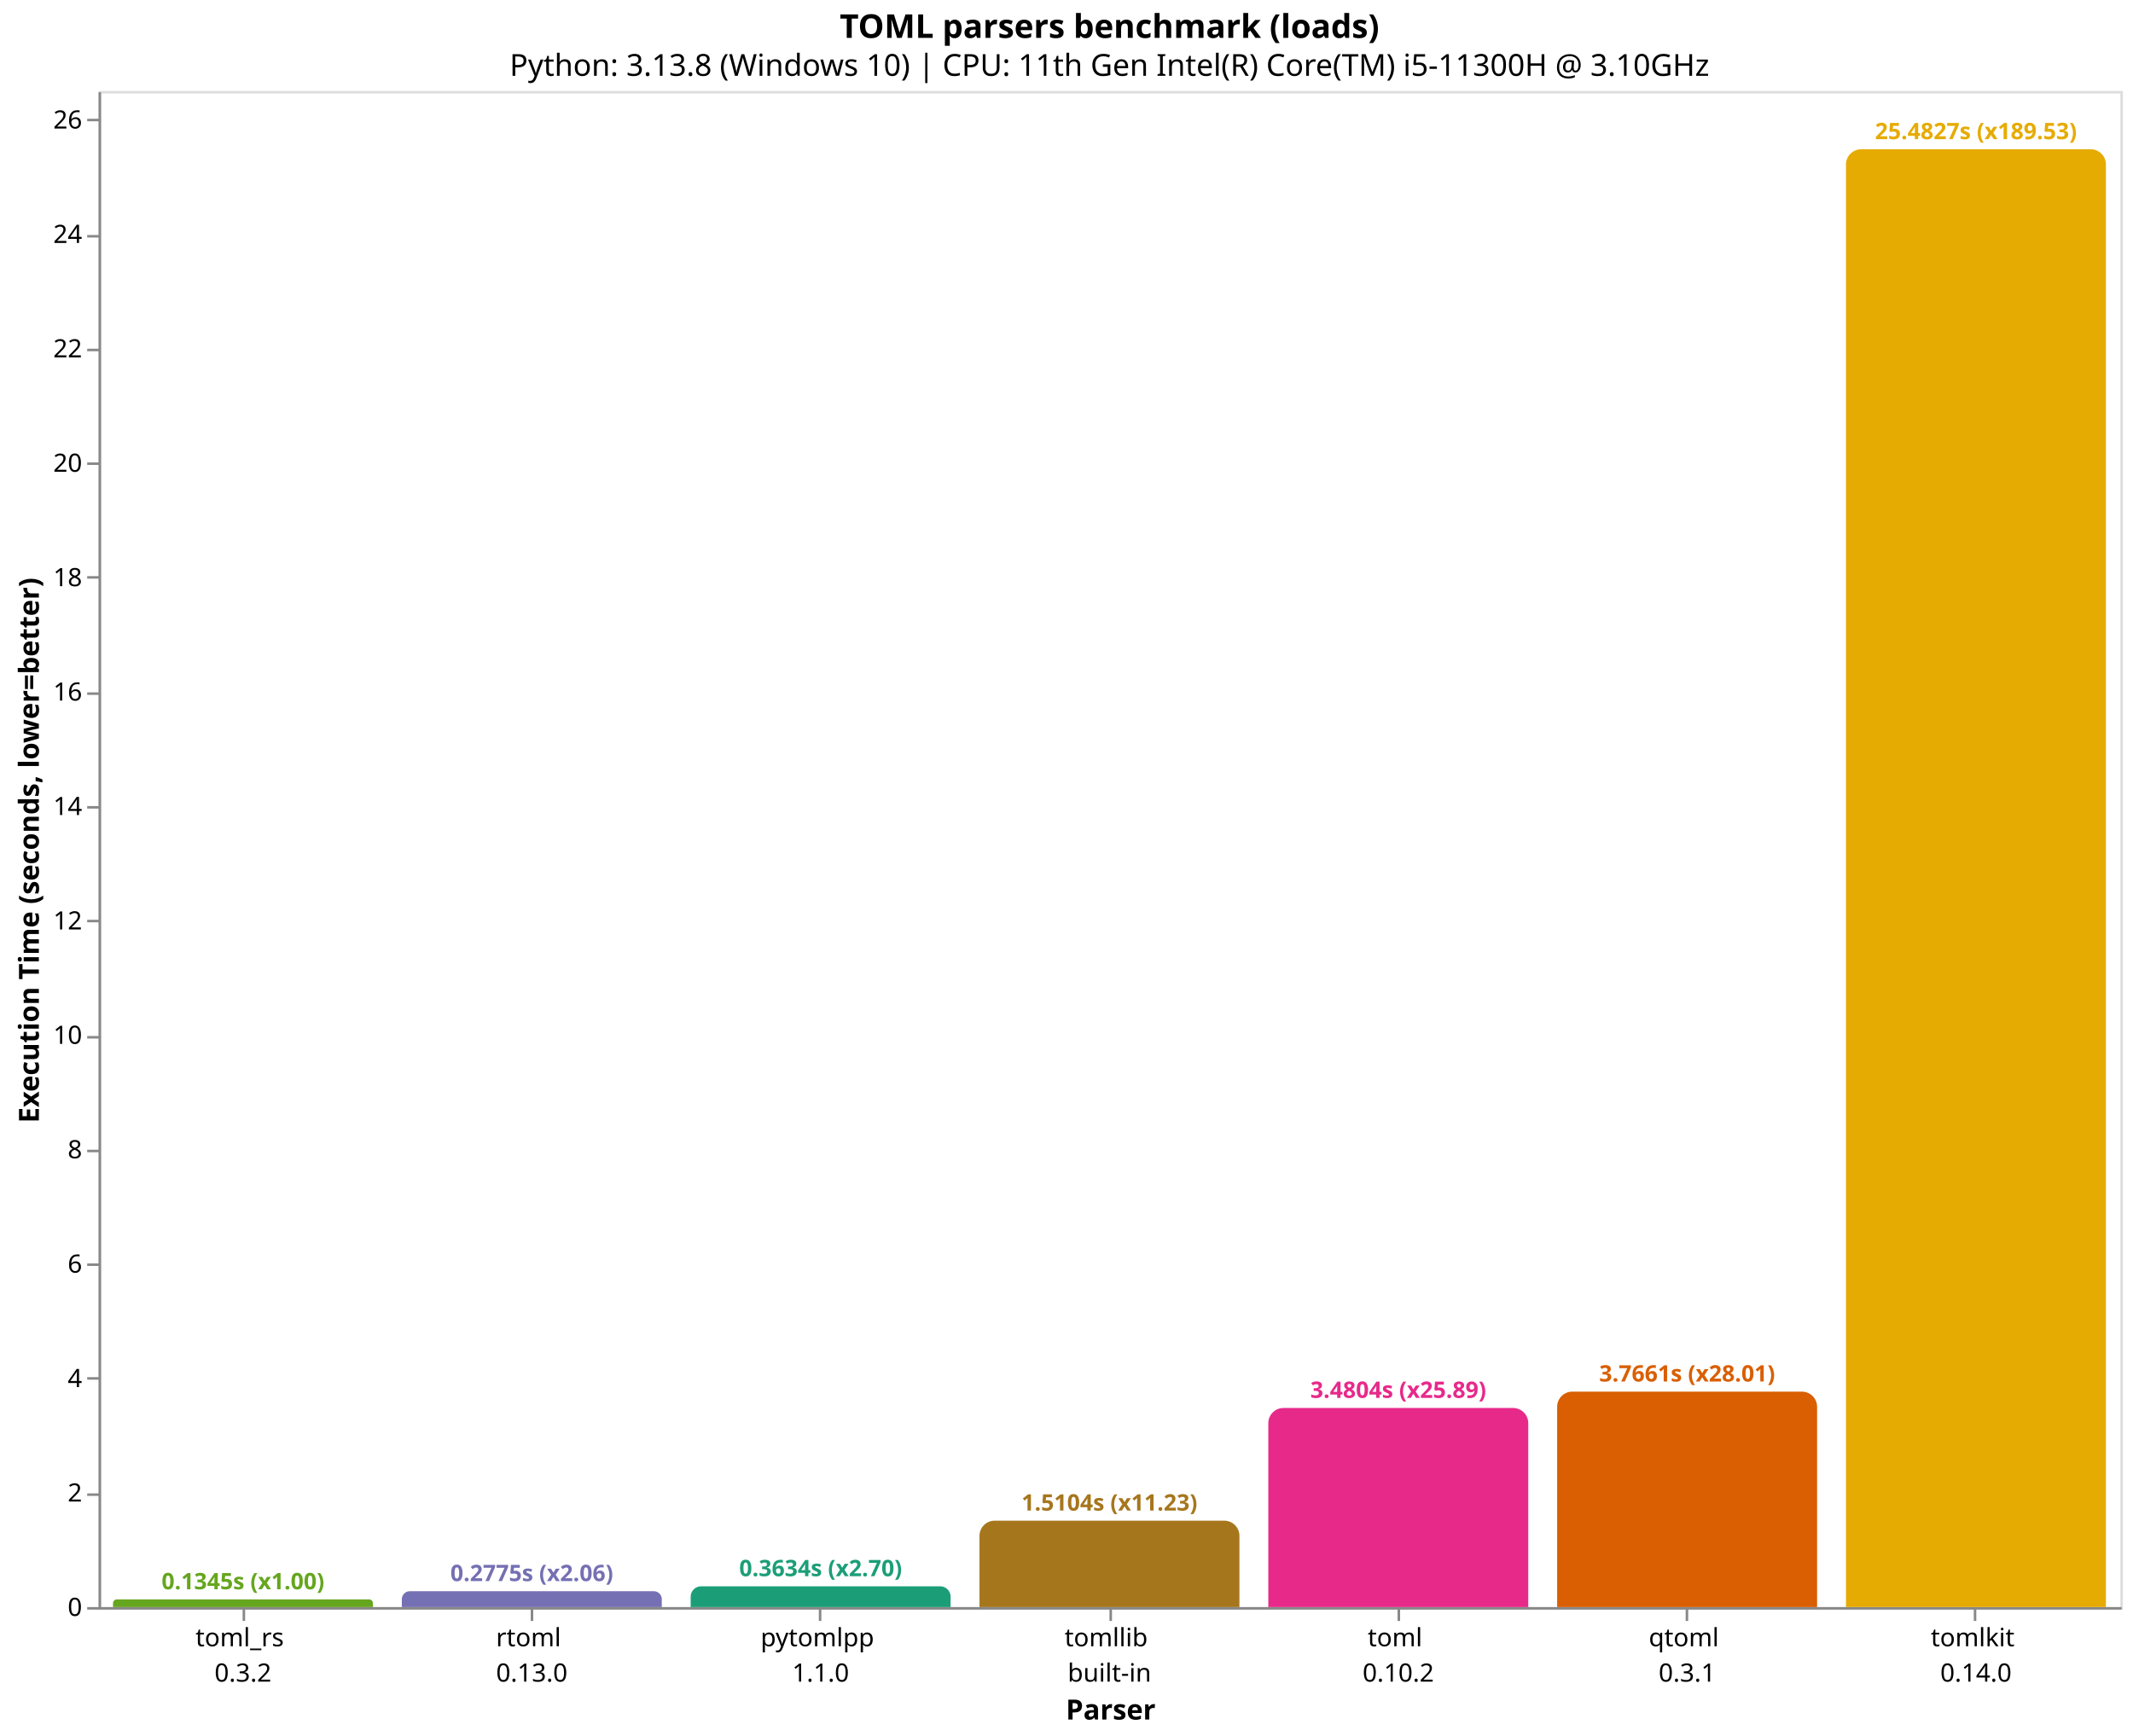
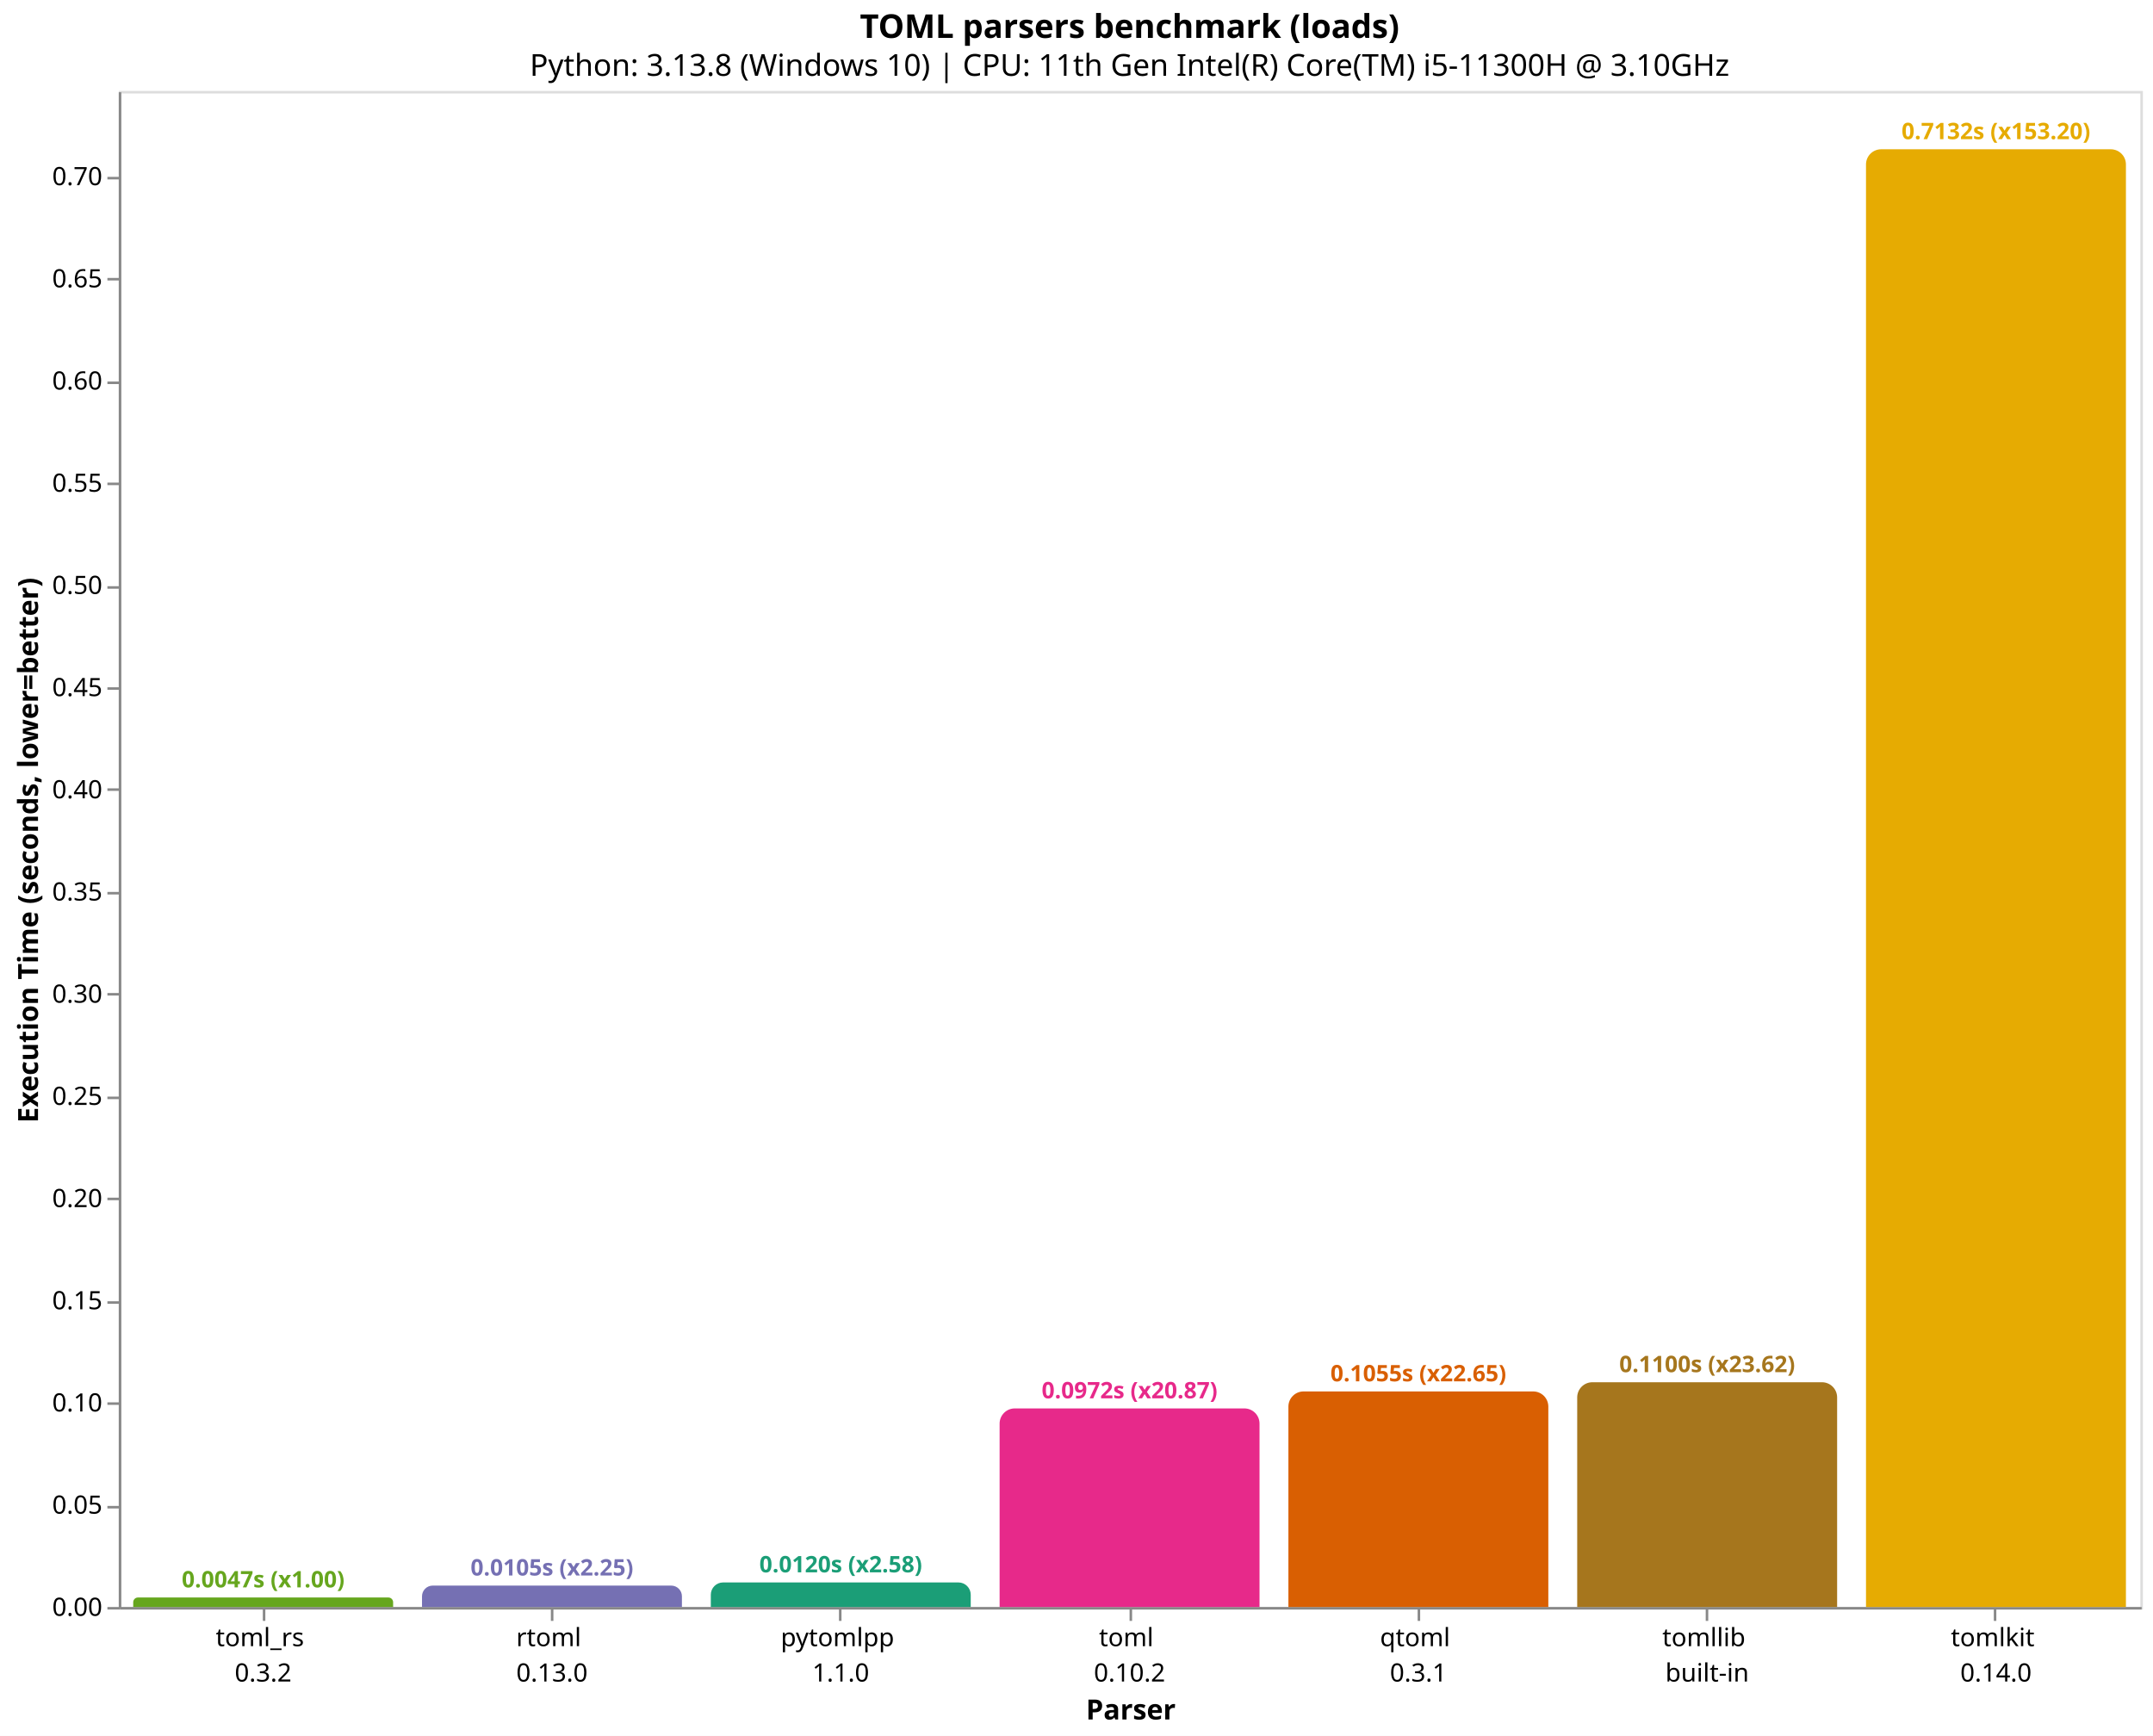
- <svg xmlns="http://www.w3.org/2000/svg" version="1.1" class="marks" width="844" height="687" viewBox="0 0 844 687">
-   <rect width="844" height="687" fill="white" />
-   <g fill="none" stroke-miterlimit="10" transform="translate(39,36)">
+ <svg xmlns="http://www.w3.org/2000/svg" version="1.1" class="marks" width="852" height="687" viewBox="0 0 852 687">
+   <rect width="852" height="687" fill="white" />
+   <g fill="none" stroke-miterlimit="10" transform="translate(47,36)">
    <g class="mark-group role-frame root" role="graphics-object" aria-roledescription="group mark container">
      <g transform="translate(0,0)">
        <path class="background" aria-hidden="true" d="M0.5,0.5h800v600h-800Z" stroke="#ddd" />
        <g>
-           <g class="mark-group role-axis" role="graphics-symbol" aria-roledescription="axis" aria-label="X-axis titled 'Parser' for a discrete scale with 7 values: toml_rs&#10;0.3.2, rtoml&#10;0.13.0, pytomlpp&#10;1.1.0, tomllib&#10;built-in, toml&#10;0.10.2, qtoml&#10;0.3.1, tomlkit&#10;0.14.0">
+           <g class="mark-group role-axis" role="graphics-symbol" aria-roledescription="axis" aria-label="X-axis titled 'Parser' for a discrete scale with 7 values: toml_rs&#10;0.3.2, rtoml&#10;0.13.0, pytomlpp&#10;1.1.0, toml&#10;0.10.2, qtoml&#10;0.3.1, tomllib&#10;built-in, tomlkit&#10;0.14.0">
            <g transform="translate(0.5,600.5)">
              <path class="background" aria-hidden="true" d="M0,0h0v0h0Z" pointer-events="none" />
              <g>
                <g class="mark-rule role-axis-tick" pointer-events="none">
                  <line transform="translate(57,0)" x2="0" y2="5" stroke="#888" stroke-width="1" opacity="1" />
                  <line transform="translate(171,0)" x2="0" y2="5" stroke="#888" stroke-width="1" opacity="1" />
                  <line transform="translate(285,0)" x2="0" y2="5" stroke="#888" stroke-width="1" opacity="1" />
                  <line transform="translate(400,0)" x2="0" y2="5" stroke="#888" stroke-width="1" opacity="1" />
                  <line transform="translate(514,0)" x2="0" y2="5" stroke="#888" stroke-width="1" opacity="1" />
                  <line transform="translate(628,0)" x2="0" y2="5" stroke="#888" stroke-width="1" opacity="1" />
                  <line transform="translate(742,0)" x2="0" y2="5" stroke="#888" stroke-width="1" opacity="1" />
                </g>
                <g class="mark-text role-axis-label" pointer-events="none">
                  <text text-anchor="middle" transform="translate(56.64286,15)" font-family="sans-serif" font-size="10px" fill="#000" opacity="1">
                    <tspan>toml_rs</tspan>
                    <tspan x="0" dy="14">0.3.2</tspan>
                  </text>
                  <text text-anchor="middle" transform="translate(170.9286,15)" font-family="sans-serif" font-size="10px" fill="#000" opacity="1">
                    <tspan>rtoml</tspan>
                    <tspan x="0" dy="14">0.13.0</tspan>
                  </text>
                  <text text-anchor="middle" transform="translate(285.2143,15)" font-family="sans-serif" font-size="10px" fill="#000" opacity="1">
                    <tspan>pytomlpp</tspan>
                    <tspan x="0" dy="14">1.1.0</tspan>
                  </text>
                  <text text-anchor="middle" transform="translate(399.5,15)" font-family="sans-serif" font-size="10px" fill="#000" opacity="1">
+                     <tspan>toml</tspan>
+                     <tspan x="0" dy="14">0.10.2</tspan>
+                   </text>
+                   <text text-anchor="middle" transform="translate(513.7857,15)" font-family="sans-serif" font-size="10px" fill="#000" opacity="1">
+                     <tspan>qtoml</tspan>
+                     <tspan x="0" dy="14">0.3.1</tspan>
+                   </text>
+                   <text text-anchor="middle" transform="translate(628.0714,15)" font-family="sans-serif" font-size="10px" fill="#000" opacity="1">
                    <tspan>tomllib</tspan>
                    <tspan x="0" dy="14">built-in</tspan>
-                   </text>
-                   <text text-anchor="middle" transform="translate(513.7857,15)" font-family="sans-serif" font-size="10px" fill="#000" opacity="1">
-                     <tspan>toml</tspan>
-                     <tspan x="0" dy="14">0.10.2</tspan>
-                   </text>
-                   <text text-anchor="middle" transform="translate(628.0714,15)" font-family="sans-serif" font-size="10px" fill="#000" opacity="1">
-                     <tspan>qtoml</tspan>
-                     <tspan x="0" dy="14">0.3.1</tspan>
                  </text>
                  <text text-anchor="middle" transform="translate(742.3571,15)" font-family="sans-serif" font-size="10px" fill="#000" opacity="1">
                    <tspan>tomlkit</tspan>
                    <tspan x="0" dy="14">0.14.0</tspan>
                  </text>
                </g>
                <g class="mark-rule role-axis-domain" pointer-events="none">
                  <line transform="translate(0,0)" x2="800" y2="0" stroke="#888" stroke-width="1" opacity="1" />
                </g>
                <g class="mark-text role-axis-title" pointer-events="none">
                  <text text-anchor="middle" transform="translate(400,44)" font-family="sans-serif" font-size="11px" font-weight="bold" fill="#000" opacity="1">Parser</text>
                </g>
              </g>
              <path class="foreground" aria-hidden="true" d="" pointer-events="none" display="none" />
            </g>
          </g>
-           <g class="mark-group role-axis" role="graphics-symbol" aria-roledescription="axis" aria-label="Y-axis titled 'Execution Time (seconds, lower=better)' for a linear scale with values from 0 to 27">
+           <g class="mark-group role-axis" role="graphics-symbol" aria-roledescription="axis" aria-label="Y-axis titled 'Execution Time (seconds, lower=better)' for a linear scale with values from 0.0 to 0.7">
            <g transform="translate(0.5,0.5)">
              <path class="background" aria-hidden="true" d="M0,0h0v0h0Z" pointer-events="none" />
              <g>
                <g class="mark-rule role-axis-tick" pointer-events="none">
                  <line transform="translate(0,600)" x2="-5" y2="0" stroke="#888" stroke-width="1" opacity="1" />
-                   <line transform="translate(0,555)" x2="-5" y2="0" stroke="#888" stroke-width="1" opacity="1" />
-                   <line transform="translate(0,509)" x2="-5" y2="0" stroke="#888" stroke-width="1" opacity="1" />
-                   <line transform="translate(0,464)" x2="-5" y2="0" stroke="#888" stroke-width="1" opacity="1" />
-                   <line transform="translate(0,419)" x2="-5" y2="0" stroke="#888" stroke-width="1" opacity="1" />
-                   <line transform="translate(0,374)" x2="-5" y2="0" stroke="#888" stroke-width="1" opacity="1" />
-                   <line transform="translate(0,328)" x2="-5" y2="0" stroke="#888" stroke-width="1" opacity="1" />
-                   <line transform="translate(0,283)" x2="-5" y2="0" stroke="#888" stroke-width="1" opacity="1" />
-                   <line transform="translate(0,238)" x2="-5" y2="0" stroke="#888" stroke-width="1" opacity="1" />
-                   <line transform="translate(0,192)" x2="-5" y2="0" stroke="#888" stroke-width="1" opacity="1" />
-                   <line transform="translate(0,147)" x2="-5" y2="0" stroke="#888" stroke-width="1" opacity="1" />
-                   <line transform="translate(0,102)" x2="-5" y2="0" stroke="#888" stroke-width="1" opacity="1" />
-                   <line transform="translate(0,57)" x2="-5" y2="0" stroke="#888" stroke-width="1" opacity="1" />
-                   <line transform="translate(0,11)" x2="-5" y2="0" stroke="#888" stroke-width="1" opacity="1" />
+                   <line transform="translate(0,560)" x2="-5" y2="0" stroke="#888" stroke-width="1" opacity="1" />
+                   <line transform="translate(0,519)" x2="-5" y2="0" stroke="#888" stroke-width="1" opacity="1" />
+                   <line transform="translate(0,479)" x2="-5" y2="0" stroke="#888" stroke-width="1" opacity="1" />
+                   <line transform="translate(0,438)" x2="-5" y2="0" stroke="#888" stroke-width="1" opacity="1" />
+                   <line transform="translate(0,398)" x2="-5" y2="0" stroke="#888" stroke-width="1" opacity="1" />
+                   <line transform="translate(0,357)" x2="-5" y2="0" stroke="#888" stroke-width="1" opacity="1" />
+                   <line transform="translate(0,317)" x2="-5" y2="0" stroke="#888" stroke-width="1" opacity="1" />
+                   <line transform="translate(0,276)" x2="-5" y2="0" stroke="#888" stroke-width="1" opacity="1" />
+                   <line transform="translate(0,236)" x2="-5" y2="0" stroke="#888" stroke-width="1" opacity="1" />
+                   <line transform="translate(0,196)" x2="-5" y2="0" stroke="#888" stroke-width="1" opacity="1" />
+                   <line transform="translate(0,155)" x2="-5" y2="0" stroke="#888" stroke-width="1" opacity="1" />
+                   <line transform="translate(0,115)" x2="-5" y2="0" stroke="#888" stroke-width="1" opacity="1" />
+                   <line transform="translate(0,74)" x2="-5" y2="0" stroke="#888" stroke-width="1" opacity="1" />
+                   <line transform="translate(0,34)" x2="-5" y2="0" stroke="#888" stroke-width="1" opacity="1" />
                </g>
                <g class="mark-text role-axis-label" pointer-events="none">
-                   <text text-anchor="end" transform="translate(-7,603)" font-family="sans-serif" font-size="10px" fill="#000" opacity="1">0</text>
-                   <text text-anchor="end" transform="translate(-7,557.7203)" font-family="sans-serif" font-size="10px" fill="#000" opacity="1">2</text>
-                   <text text-anchor="end" transform="translate(-7,512.4407)" font-family="sans-serif" font-size="10px" fill="#000" opacity="1">4</text>
-                   <text text-anchor="end" transform="translate(-7,467.161)" font-family="sans-serif" font-size="10px" fill="#000" opacity="1">6</text>
-                   <text text-anchor="end" transform="translate(-7,421.8814)" font-family="sans-serif" font-size="10px" fill="#000" opacity="1">8</text>
-                   <text text-anchor="end" transform="translate(-7,376.6017)" font-family="sans-serif" font-size="10px" fill="#000" opacity="1">10</text>
-                   <text text-anchor="end" transform="translate(-7,331.3221)" font-family="sans-serif" font-size="10px" fill="#000" opacity="1">12</text>
-                   <text text-anchor="end" transform="translate(-7,286.0424)" font-family="sans-serif" font-size="10px" fill="#000" opacity="1">14</text>
-                   <text text-anchor="end" transform="translate(-7,240.7628)" font-family="sans-serif" font-size="10px" fill="#000" opacity="1">16</text>
-                   <text text-anchor="end" transform="translate(-7,195.4831)" font-family="sans-serif" font-size="10px" fill="#000" opacity="1">18</text>
-                   <text text-anchor="end" transform="translate(-7,150.2035)" font-family="sans-serif" font-size="10px" fill="#000" opacity="1">20</text>
-                   <text text-anchor="end" transform="translate(-7,104.9238)" font-family="sans-serif" font-size="10px" fill="#000" opacity="1">22</text>
-                   <text text-anchor="end" transform="translate(-7,59.64415)" font-family="sans-serif" font-size="10px" fill="#000" opacity="1">24</text>
-                   <text text-anchor="end" transform="translate(-7,14.3645)" font-family="sans-serif" font-size="10px" fill="#000" opacity="1">26</text>
+                   <text text-anchor="end" transform="translate(-7,603)" font-family="sans-serif" font-size="10px" fill="#000" opacity="1">0.00</text>
+                   <text text-anchor="end" transform="translate(-7,562.5561)" font-family="sans-serif" font-size="10px" fill="#000" opacity="1">0.05</text>
+                   <text text-anchor="end" transform="translate(-7,522.1122)" font-family="sans-serif" font-size="10px" fill="#000" opacity="1">0.10</text>
+                   <text text-anchor="end" transform="translate(-7,481.6683)" font-family="sans-serif" font-size="10px" fill="#000" opacity="1">0.15</text>
+                   <text text-anchor="end" transform="translate(-7,441.2243)" font-family="sans-serif" font-size="10px" fill="#000" opacity="1">0.20</text>
+                   <text text-anchor="end" transform="translate(-7,400.7804)" font-family="sans-serif" font-size="10px" fill="#000" opacity="1">0.25</text>
+                   <text text-anchor="end" transform="translate(-7,360.3365)" font-family="sans-serif" font-size="10px" fill="#000" opacity="1">0.30</text>
+                   <text text-anchor="end" transform="translate(-7,319.8926)" font-family="sans-serif" font-size="10px" fill="#000" opacity="1">0.35</text>
+                   <text text-anchor="end" transform="translate(-7,279.4487)" font-family="sans-serif" font-size="10px" fill="#000" opacity="1">0.40</text>
+                   <text text-anchor="end" transform="translate(-7,239.0048)" font-family="sans-serif" font-size="10px" fill="#000" opacity="1">0.45</text>
+                   <text text-anchor="end" transform="translate(-7,198.5608)" font-family="sans-serif" font-size="10px" fill="#000" opacity="1">0.50</text>
+                   <text text-anchor="end" transform="translate(-7,158.1169)" font-family="sans-serif" font-size="10px" fill="#000" opacity="1">0.55</text>
+                   <text text-anchor="end" transform="translate(-7,117.673)" font-family="sans-serif" font-size="10px" fill="#000" opacity="1">0.60</text>
+                   <text text-anchor="end" transform="translate(-7,77.22909)" font-family="sans-serif" font-size="10px" fill="#000" opacity="1">0.65</text>
+                   <text text-anchor="end" transform="translate(-7,36.78518)" font-family="sans-serif" font-size="10px" fill="#000" opacity="1">0.70</text>
                </g>
                <g class="mark-rule role-axis-domain" pointer-events="none">
                  <line transform="translate(0,600)" x2="0" y2="-600" stroke="#888" stroke-width="1" opacity="1" />
                </g>
                <g class="mark-text role-axis-title" pointer-events="none">
-                   <text text-anchor="middle" transform="translate(-22.12305,300) rotate(-90) translate(0,-2)" font-family="sans-serif" font-size="11px" font-weight="bold" fill="#000" opacity="1">Execution Time (seconds, lower=better)</text>
+                   <text text-anchor="middle" transform="translate(-30.46289,300) rotate(-90) translate(0,-2)" font-family="sans-serif" font-size="11px" font-weight="bold" fill="#000" opacity="1">Execution Time (seconds, lower=better)</text>
                </g>
              </g>
              <path class="foreground" aria-hidden="true" d="" pointer-events="none" display="none" />
            </g>
          </g>
          <g class="mark-group role-scope" role="graphics-object" aria-roledescription="group mark container">
-             <g transform="translate(5.714286,596.956)">
-               <path class="background" aria-hidden="true" d="M1.522,0L101.335,0C102.175,0,102.857,0.682,102.857,1.522L102.857,3.044C102.857,3.044,102.857,3.044,102.857,3.044L0,3.044C0,3.044,0,3.044,0,3.044L0,1.522C0,0.682,0.682,0,1.522,0Z" />
+             <g transform="translate(5.714286,596.2341)">
+               <path class="background" aria-hidden="true" d="M1.883,0L100.974,0C102.013,0,102.857,0.844,102.857,1.883L102.857,3.766C102.857,3.766,102.857,3.766,102.857,3.766L0,3.766C0,3.766,0,3.766,0,3.766L0,1.883C0,0.844,0.844,0,1.883,0Z" />
              <g clip-path="url(#clip1)">
                <g class="mark-group role-scope" role="graphics-object" aria-roledescription="group mark container">
-                   <g transform="translate(0,-596.956)">
-                     <path class="background" aria-hidden="true" d="M0,0h102.857v0h-102.857Z" />
-                     <g>
-                       <g class="mark-rect role-mark layer_0_marks" role="graphics-object" aria-roledescription="rect mark container">
-                         <path aria-label="Parser: toml_rs&#10;0.3.2; Execution Time (seconds, lower=better): 0.134454999999; parser: toml_rs; Execution Time (s): 0.1345; Slowdown: 1.00" role="graphics-symbol" aria-roledescription="bar" d="M0,596.956h102.857v3.044h-102.857Z" fill="#66a61e" />
-                       </g>
-                     </g>
-                     <path class="foreground" aria-hidden="true" d="" display="none" />
-                   </g>
-                 </g>
-               </g>
-               <path class="foreground" aria-hidden="true" d="" display="none" />
-             </g>
-             <g transform="translate(120,593.717)">
-               <path class="background" aria-hidden="true" d="M3.142,0L99.716,0C101.449,0,102.857,1.408,102.857,3.142L102.857,6.283C102.857,6.283,102.857,6.283,102.857,6.283L0,6.283C0,6.283,0,6.283,0,6.283L0,3.142C0,1.408,1.408,0,3.142,0Z" />
+                   <g transform="translate(0,-596.2341)">
+                     <path class="background" aria-hidden="true" d="M0,0h102.857v0h-102.857Z" />
+                     <g>
+                       <g class="mark-rect role-mark layer_0_marks" role="graphics-object" aria-roledescription="rect mark container">
+                         <path aria-label="Parser: toml_rs&#10;0.3.2; Execution Time (seconds, lower=better): 0.00465569999869; parser: toml_rs; Execution Time (s): 0.0047; Slowdown: 1.00" role="graphics-symbol" aria-roledescription="bar" d="M0,596.234h102.857v3.766h-102.857Z" fill="#66a61e" />
+                       </g>
+                     </g>
+                     <path class="foreground" aria-hidden="true" d="" display="none" />
+                   </g>
+                 </g>
+               </g>
+               <path class="foreground" aria-hidden="true" d="" display="none" />
+             </g>
+             <g transform="translate(120,591.526)">
+               <path class="background" aria-hidden="true" d="M4.237,0L98.62,0C100.959,0,102.857,1.899,102.857,4.237L102.857,8.474C102.857,8.474,102.857,8.474,102.857,8.474L0,8.474C0,8.474,0,8.474,0,8.474L0,4.237C0,1.899,1.899,0,4.237,0Z" />
              <g clip-path="url(#clip2)">
                <g class="mark-group role-scope" role="graphics-object" aria-roledescription="group mark container">
-                   <g transform="translate(0,-593.717)">
-                     <path class="background" aria-hidden="true" d="M0,0h102.857v0h-102.857Z" />
-                     <g>
-                       <g class="mark-rect role-mark layer_0_marks" role="graphics-object" aria-roledescription="rect mark container">
-                         <path aria-label="Parser: rtoml&#10;0.13.0; Execution Time (seconds, lower=better): 0.277521299999; parser: rtoml; Execution Time (s): 0.2775; Slowdown: 2.06" role="graphics-symbol" aria-roledescription="bar" d="M0,593.717h102.857v6.283h-102.857Z" fill="#7570b3" />
-                       </g>
-                     </g>
-                     <path class="foreground" aria-hidden="true" d="" display="none" />
-                   </g>
-                 </g>
-               </g>
-               <path class="foreground" aria-hidden="true" d="" display="none" />
-             </g>
-             <g transform="translate(234.2857,591.7736)">
-               <path class="background" aria-hidden="true" d="M4.113,0L98.744,0C101.014,0,102.857,1.843,102.857,4.113L102.857,8.226C102.857,8.226,102.857,8.226,102.857,8.226L0,8.226C0,8.226,0,8.226,0,8.226L0,4.113C0,1.843,1.843,0,4.113,0Z" />
+                   <g transform="translate(0,-591.526)">
+                     <path class="background" aria-hidden="true" d="M0,0h102.857v0h-102.857Z" />
+                     <g>
+                       <g class="mark-rect role-mark layer_0_marks" role="graphics-object" aria-roledescription="rect mark container">
+                         <path aria-label="Parser: rtoml&#10;0.13.0; Execution Time (seconds, lower=better): 0.010476200001; parser: rtoml; Execution Time (s): 0.0105; Slowdown: 2.25" role="graphics-symbol" aria-roledescription="bar" d="M0,591.526h102.857v8.474h-102.857Z" fill="#7570b3" />
+                       </g>
+                     </g>
+                     <path class="foreground" aria-hidden="true" d="" display="none" />
+                   </g>
+                 </g>
+               </g>
+               <path class="foreground" aria-hidden="true" d="" display="none" />
+             </g>
+             <g transform="translate(234.2857,590.2787)">
+               <path class="background" aria-hidden="true" d="M4.861,0L97.996,0C100.679,0,102.857,2.178,102.857,4.861L102.857,9.721C102.857,9.721,102.857,9.721,102.857,9.721L0,9.721C0,9.721,0,9.721,0,9.721L0,4.861C0,2.178,2.178,0,4.861,0Z" />
              <g clip-path="url(#clip3)">
                <g class="mark-group role-scope" role="graphics-object" aria-roledescription="group mark container">
-                   <g transform="translate(0,-591.7736)">
-                     <path class="background" aria-hidden="true" d="M0,0h102.857v0h-102.857Z" />
-                     <g>
-                       <g class="mark-rect role-mark layer_0_marks" role="graphics-object" aria-roledescription="rect mark container">
-                         <path aria-label="Parser: pytomlpp&#10;1.1.0; Execution Time (seconds, lower=better): 0.363360200001; parser: pytomlpp; Execution Time (s): 0.3634; Slowdown: 2.70" role="graphics-symbol" aria-roledescription="bar" d="M0,591.774h102.857v8.226h-102.857Z" fill="#1b9e77" />
-                       </g>
-                     </g>
-                     <path class="foreground" aria-hidden="true" d="" display="none" />
-                   </g>
-                 </g>
-               </g>
-               <path class="foreground" aria-hidden="true" d="" display="none" />
-             </g>
-             <g transform="translate(348.5714,565.8054)">
-               <path class="background" aria-hidden="true" d="M6,0L96.857,0C100.169,0,102.857,2.689,102.857,6L102.857,34.195C102.857,34.195,102.857,34.195,102.857,34.195L0,34.195C0,34.195,0,34.195,0,34.195L0,6C0,2.689,2.689,0,6,0Z" />
+                   <g transform="translate(0,-590.2787)">
+                     <path class="background" aria-hidden="true" d="M0,0h102.857v0h-102.857Z" />
+                     <g>
+                       <g class="mark-rect role-mark layer_0_marks" role="graphics-object" aria-roledescription="rect mark container">
+                         <path aria-label="Parser: pytomlpp&#10;1.1.0; Execution Time (seconds, lower=better): 0.0120183000035; parser: pytomlpp; Execution Time (s): 0.0120; Slowdown: 2.58" role="graphics-symbol" aria-roledescription="bar" d="M0,590.279h102.857v9.721h-102.857Z" fill="#1b9e77" />
+                       </g>
+                     </g>
+                     <path class="foreground" aria-hidden="true" d="" display="none" />
+                   </g>
+                 </g>
+               </g>
+               <path class="foreground" aria-hidden="true" d="" display="none" />
+             </g>
+             <g transform="translate(348.5714,521.4057)">
+               <path class="background" aria-hidden="true" d="M6,0L96.857,0C100.169,0,102.857,2.689,102.857,6L102.857,78.594C102.857,78.594,102.857,78.594,102.857,78.594L0,78.594C0,78.594,0,78.594,0,78.594L0,6C0,2.689,2.689,0,6,0Z" />
              <g clip-path="url(#clip4)">
                <g class="mark-group role-scope" role="graphics-object" aria-roledescription="group mark container">
-                   <g transform="translate(0,-565.8054)">
-                     <path class="background" aria-hidden="true" d="M0,0h102.857v0h-102.857Z" />
-                     <g>
-                       <g class="mark-rect role-mark layer_0_marks" role="graphics-object" aria-roledescription="rect mark container">
-                         <path aria-label="Parser: tomllib&#10;built-in; Execution Time (seconds, lower=better): 1.5103734; parser: tomllib; Execution Time (s): 1.5104; Slowdown: 11.23" role="graphics-symbol" aria-roledescription="bar" d="M0,565.805h102.857v34.195h-102.857Z" fill="#a6761d" />
-                       </g>
-                     </g>
-                     <path class="foreground" aria-hidden="true" d="" display="none" />
-                   </g>
-                 </g>
-               </g>
-               <path class="foreground" aria-hidden="true" d="" display="none" />
-             </g>
-             <g transform="translate(462.8571,521.2049)">
-               <path class="background" aria-hidden="true" d="M6,0L96.857,0C100.169,0,102.857,2.689,102.857,6L102.857,78.795C102.857,78.795,102.857,78.795,102.857,78.795L0,78.795C0,78.795,0,78.795,0,78.795L0,6C0,2.689,2.689,0,6,0Z" />
+                   <g transform="translate(0,-521.4057)">
+                     <path class="background" aria-hidden="true" d="M0,0h102.857v0h-102.857Z" />
+                     <g>
+                       <g class="mark-rect role-mark layer_0_marks" role="graphics-object" aria-roledescription="rect mark container">
+                         <path aria-label="Parser: toml&#10;0.10.2; Execution Time (seconds, lower=better): 0.0971645000027; parser: toml; Execution Time (s): 0.0972; Slowdown: 20.87" role="graphics-symbol" aria-roledescription="bar" d="M0,521.406h102.857v78.594h-102.857Z" fill="#e7298a" />
+                       </g>
+                     </g>
+                     <path class="foreground" aria-hidden="true" d="" display="none" />
+                   </g>
+                 </g>
+               </g>
+               <path class="foreground" aria-hidden="true" d="" display="none" />
+             </g>
+             <g transform="translate(462.8571,514.6853)">
+               <path class="background" aria-hidden="true" d="M6,0L96.857,0C100.169,0,102.857,2.689,102.857,6L102.857,85.315C102.857,85.315,102.857,85.315,102.857,85.315L0,85.315C0,85.315,0,85.315,0,85.315L0,6C0,2.689,2.689,0,6,0Z" />
              <g clip-path="url(#clip5)">
                <g class="mark-group role-scope" role="graphics-object" aria-roledescription="group mark container">
-                   <g transform="translate(0,-521.2049)">
-                     <path class="background" aria-hidden="true" d="M0,0h102.857v0h-102.857Z" />
-                     <g>
-                       <g class="mark-rect role-mark layer_0_marks" role="graphics-object" aria-roledescription="rect mark container">
-                         <path aria-label="Parser: toml&#10;0.10.2; Execution Time (seconds, lower=better): 3.4803747; parser: toml; Execution Time (s): 3.4804; Slowdown: 25.89" role="graphics-symbol" aria-roledescription="bar" d="M0,521.205h102.857v78.795h-102.857Z" fill="#e7298a" />
-                       </g>
-                     </g>
-                     <path class="foreground" aria-hidden="true" d="" display="none" />
-                   </g>
-                 </g>
-               </g>
-               <path class="foreground" aria-hidden="true" d="" display="none" />
-             </g>
-             <g transform="translate(577.1429,514.7355)">
-               <path class="background" aria-hidden="true" d="M6,0L96.857,0C100.169,0,102.857,2.689,102.857,6L102.857,85.265C102.857,85.265,102.857,85.265,102.857,85.265L0,85.265C0,85.265,0,85.265,0,85.265L0,6C0,2.689,2.689,0,6,0Z" />
+                   <g transform="translate(0,-514.6853)">
+                     <path class="background" aria-hidden="true" d="M0,0h102.857v0h-102.857Z" />
+                     <g>
+                       <g class="mark-rect role-mark layer_0_marks" role="graphics-object" aria-roledescription="rect mark container">
+                         <path aria-label="Parser: qtoml&#10;0.3.1; Execution Time (seconds, lower=better): 0.105472799998; parser: qtoml; Execution Time (s): 0.1055; Slowdown: 22.65" role="graphics-symbol" aria-roledescription="bar" d="M0,514.685h102.857v85.315h-102.857Z" fill="#d95f02" />
+                       </g>
+                     </g>
+                     <path class="foreground" aria-hidden="true" d="" display="none" />
+                   </g>
+                 </g>
+               </g>
+               <path class="foreground" aria-hidden="true" d="" display="none" />
+             </g>
+             <g transform="translate(577.1429,511.0451)">
+               <path class="background" aria-hidden="true" d="M6,0L96.857,0C100.169,0,102.857,2.689,102.857,6L102.857,88.955C102.857,88.955,102.857,88.955,102.857,88.955L0,88.955C0,88.955,0,88.955,0,88.955L0,6C0,2.689,2.689,0,6,0Z" />
              <g clip-path="url(#clip6)">
                <g class="mark-group role-scope" role="graphics-object" aria-roledescription="group mark container">
-                   <g transform="translate(0,-514.7355)">
-                     <path class="background" aria-hidden="true" d="M0,0h102.857v0h-102.857Z" />
-                     <g>
-                       <g class="mark-rect role-mark layer_0_marks" role="graphics-object" aria-roledescription="rect mark container">
-                         <path aria-label="Parser: qtoml&#10;0.3.1; Execution Time (seconds, lower=better): 3.7661304; parser: qtoml; Execution Time (s): 3.7661; Slowdown: 28.01" role="graphics-symbol" aria-roledescription="bar" d="M0,514.735h102.857v85.265h-102.857Z" fill="#d95f02" />
+                   <g transform="translate(0,-511.0451)">
+                     <path class="background" aria-hidden="true" d="M0,0h102.857v0h-102.857Z" />
+                     <g>
+                       <g class="mark-rect role-mark layer_0_marks" role="graphics-object" aria-roledescription="rect mark container">
+                         <path aria-label="Parser: tomllib&#10;built-in; Execution Time (seconds, lower=better): 0.109973099999; parser: tomllib; Execution Time (s): 0.1100; Slowdown: 23.62" role="graphics-symbol" aria-roledescription="bar" d="M0,511.045h102.857v88.955h-102.857Z" fill="#a6761d" />
                      </g>
                    </g>
                    <path class="foreground" aria-hidden="true" d="" display="none" />
                  </g>
                </g>
              </g>
              <path class="foreground" aria-hidden="true" d="" display="none" />
            </g>
            <g transform="translate(691.4286,23.07692)">
              <path class="background" aria-hidden="true" d="M6,0L96.857,0C100.169,0,102.857,2.689,102.857,6L102.857,576.923C102.857,576.923,102.857,576.923,102.857,576.923L0,576.923C0,576.923,0,576.923,0,576.923L0,6C0,2.689,2.689,0,6,0Z" />
              <g clip-path="url(#clip7)">
                <g class="mark-group role-scope" role="graphics-object" aria-roledescription="group mark container">
                  <g transform="translate(0,-23.07692)">
                    <path class="background" aria-hidden="true" d="M0,0h102.857v0h-102.857Z" />
                    <g>
                      <g class="mark-rect role-mark layer_0_marks" role="graphics-object" aria-roledescription="rect mark container">
-                         <path aria-label="Parser: tomlkit&#10;0.14.0; Execution Time (seconds, lower=better): 25.4826627; parser: tomlkit; Execution Time (s): 25.4827; Slowdown: 189.53" role="graphics-symbol" aria-roledescription="bar" d="M0,23.077h102.857v576.923h-102.857Z" fill="#e6ab02" />
+                         <path aria-label="Parser: tomlkit&#10;0.14.0; Execution Time (seconds, lower=better): 0.7132384; parser: tomlkit; Execution Time (s): 0.7132; Slowdown: 153.20" role="graphics-symbol" aria-roledescription="bar" d="M0,23.077h102.857v576.923h-102.857Z" fill="#e6ab02" />
                      </g>
                    </g>
                    <path class="foreground" aria-hidden="true" d="" display="none" />
                  </g>
                </g>
              </g>
              <path class="foreground" aria-hidden="true" d="" display="none" />
            </g>
          </g>
          <g class="mark-text role-mark layer_1_marks" role="graphics-object" aria-roledescription="text mark container">
-             <text aria-label="Parser: toml_rs&#10;0.3.2; Execution Time (seconds, lower=better): 0.134454999999; parser: toml_rs; label: 0.1345s (x1.00); Execution Time (s): 0.1345; Slowdown: 1.00" role="graphics-symbol" aria-roledescription="text mark" text-anchor="middle" transform="translate(57.14286,592.956)" font-family="sans-serif" font-size="9px" font-weight="bold" fill="#66a61e">0.1345s (x1.00)</text>
-             <text aria-label="Parser: rtoml&#10;0.13.0; Execution Time (seconds, lower=better): 0.277521299999; parser: rtoml; label: 0.2775s (x2.06); Execution Time (s): 0.2775; Slowdown: 2.06" role="graphics-symbol" aria-roledescription="text mark" text-anchor="middle" transform="translate(171.4286,589.717)" font-family="sans-serif" font-size="9px" font-weight="bold" fill="#7570b3">0.2775s (x2.06)</text>
-             <text aria-label="Parser: pytomlpp&#10;1.1.0; Execution Time (seconds, lower=better): 0.363360200001; parser: pytomlpp; label: 0.3634s (x2.70); Execution Time (s): 0.3634; Slowdown: 2.70" role="graphics-symbol" aria-roledescription="text mark" text-anchor="middle" transform="translate(285.7143,587.7736)" font-family="sans-serif" font-size="9px" font-weight="bold" fill="#1b9e77">0.3634s (x2.70)</text>
-             <text aria-label="Parser: tomllib&#10;built-in; Execution Time (seconds, lower=better): 1.5103734; parser: tomllib; label: 1.5104s (x11.23); Execution Time (s): 1.5104; Slowdown: 11.23" role="graphics-symbol" aria-roledescription="text mark" text-anchor="middle" transform="translate(400,561.8054)" font-family="sans-serif" font-size="9px" font-weight="bold" fill="#a6761d">1.5104s (x11.23)</text>
-             <text aria-label="Parser: toml&#10;0.10.2; Execution Time (seconds, lower=better): 3.4803747; parser: toml; label: 3.4804s (x25.89); Execution Time (s): 3.4804; Slowdown: 25.89" role="graphics-symbol" aria-roledescription="text mark" text-anchor="middle" transform="translate(514.2857,517.2049)" font-family="sans-serif" font-size="9px" font-weight="bold" fill="#e7298a">3.4804s (x25.89)</text>
-             <text aria-label="Parser: qtoml&#10;0.3.1; Execution Time (seconds, lower=better): 3.7661304; parser: qtoml; label: 3.7661s (x28.01); Execution Time (s): 3.7661; Slowdown: 28.01" role="graphics-symbol" aria-roledescription="text mark" text-anchor="middle" transform="translate(628.5714,510.7355)" font-family="sans-serif" font-size="9px" font-weight="bold" fill="#d95f02">3.7661s (x28.01)</text>
-             <text aria-label="Parser: tomlkit&#10;0.14.0; Execution Time (seconds, lower=better): 25.4826627; parser: tomlkit; label: 25.4827s (x189.53); Execution Time (s): 25.4827; Slowdown: 189.53" role="graphics-symbol" aria-roledescription="text mark" text-anchor="middle" transform="translate(742.8571,19.07692)" font-family="sans-serif" font-size="9px" font-weight="bold" fill="#e6ab02">25.4827s (x189.53)</text>
+             <text aria-label="Parser: toml_rs&#10;0.3.2; Execution Time (seconds, lower=better): 0.00465569999869; parser: toml_rs; label: 0.0047s (x1.00); Execution Time (s): 0.0047; Slowdown: 1.00" role="graphics-symbol" aria-roledescription="text mark" text-anchor="middle" transform="translate(57.14286,592.2341)" font-family="sans-serif" font-size="9px" font-weight="bold" fill="#66a61e">0.0047s (x1.00)</text>
+             <text aria-label="Parser: rtoml&#10;0.13.0; Execution Time (seconds, lower=better): 0.010476200001; parser: rtoml; label: 0.0105s (x2.25); Execution Time (s): 0.0105; Slowdown: 2.25" role="graphics-symbol" aria-roledescription="text mark" text-anchor="middle" transform="translate(171.4286,587.526)" font-family="sans-serif" font-size="9px" font-weight="bold" fill="#7570b3">0.0105s (x2.25)</text>
+             <text aria-label="Parser: pytomlpp&#10;1.1.0; Execution Time (seconds, lower=better): 0.0120183000035; parser: pytomlpp; label: 0.0120s (x2.58); Execution Time (s): 0.0120; Slowdown: 2.58" role="graphics-symbol" aria-roledescription="text mark" text-anchor="middle" transform="translate(285.7143,586.2787)" font-family="sans-serif" font-size="9px" font-weight="bold" fill="#1b9e77">0.0120s (x2.58)</text>
+             <text aria-label="Parser: toml&#10;0.10.2; Execution Time (seconds, lower=better): 0.0971645000027; parser: toml; label: 0.0972s (x20.87); Execution Time (s): 0.0972; Slowdown: 20.87" role="graphics-symbol" aria-roledescription="text mark" text-anchor="middle" transform="translate(400,517.4057)" font-family="sans-serif" font-size="9px" font-weight="bold" fill="#e7298a">0.0972s (x20.87)</text>
+             <text aria-label="Parser: qtoml&#10;0.3.1; Execution Time (seconds, lower=better): 0.105472799998; parser: qtoml; label: 0.1055s (x22.65); Execution Time (s): 0.1055; Slowdown: 22.65" role="graphics-symbol" aria-roledescription="text mark" text-anchor="middle" transform="translate(514.2857,510.6853)" font-family="sans-serif" font-size="9px" font-weight="bold" fill="#d95f02">0.1055s (x22.65)</text>
+             <text aria-label="Parser: tomllib&#10;built-in; Execution Time (seconds, lower=better): 0.109973099999; parser: tomllib; label: 0.1100s (x23.62); Execution Time (s): 0.1100; Slowdown: 23.62" role="graphics-symbol" aria-roledescription="text mark" text-anchor="middle" transform="translate(628.5714,507.0451)" font-family="sans-serif" font-size="9px" font-weight="bold" fill="#a6761d">0.1100s (x23.62)</text>
+             <text aria-label="Parser: tomlkit&#10;0.14.0; Execution Time (seconds, lower=better): 0.7132384; parser: tomlkit; label: 0.7132s (x153.20); Execution Time (s): 0.7132; Slowdown: 153.20" role="graphics-symbol" aria-roledescription="text mark" text-anchor="middle" transform="translate(742.8571,19.07692)" font-family="sans-serif" font-size="9px" font-weight="bold" fill="#e6ab02">0.7132s (x153.20)</text>
          </g>
          <g class="mark-group role-title">
            <g transform="translate(400,-31)">
              <path class="background" aria-hidden="true" d="M0,0h0v0h0Z" pointer-events="none" />
              <g>
                <g class="mark-text role-title-text" role="graphics-symbol" aria-roledescription="title" aria-label="Title text 'TOML parsers benchmark (loads)'" pointer-events="none">
                  <text text-anchor="middle" transform="translate(0,10)" font-family="sans-serif" font-size="13px" font-weight="bold" fill="#000" opacity="1">TOML parsers benchmark (loads)</text>
                </g>
                <g class="mark-text role-title-subtitle" role="graphics-symbol" aria-roledescription="subtitle" aria-label="Subtitle text 'Python: 3.13.8 (Windows 10) | CPU: 11th Gen Intel(R) Core(TM) i5-11300H @ 3.10GHz'" pointer-events="none">
                  <text text-anchor="middle" transform="translate(0,25)" font-family="sans-serif" font-size="12px" fill="#000" opacity="1">Python: 3.13.8 (Windows 10) | CPU: 11th Gen Intel(R) Core(TM) i5-11300H @ 3.10GHz</text>
                </g>
              </g>
              <path class="foreground" aria-hidden="true" d="" pointer-events="none" display="none" />
            </g>
          </g>
        </g>
        <path class="foreground" aria-hidden="true" d="" display="none" />
      </g>
    </g>
  </g>
  <defs>
    <clipPath id="clip1">
-       <path d="M1.522,0L101.335,0C102.175,0,102.857,0.682,102.857,1.522L102.857,3.044C102.857,3.044,102.857,3.044,102.857,3.044L0,3.044C0,3.044,0,3.044,0,3.044L0,1.522C0,0.682,0.682,0,1.522,0Z" />
+       <path d="M1.883,0L100.974,0C102.013,0,102.857,0.844,102.857,1.883L102.857,3.766C102.857,3.766,102.857,3.766,102.857,3.766L0,3.766C0,3.766,0,3.766,0,3.766L0,1.883C0,0.844,0.844,0,1.883,0Z" />
    </clipPath>
    <clipPath id="clip2">
-       <path d="M3.142,0L99.716,0C101.449,0,102.857,1.408,102.857,3.142L102.857,6.283C102.857,6.283,102.857,6.283,102.857,6.283L0,6.283C0,6.283,0,6.283,0,6.283L0,3.142C0,1.408,1.408,0,3.142,0Z" />
+       <path d="M4.237,0L98.62,0C100.959,0,102.857,1.899,102.857,4.237L102.857,8.474C102.857,8.474,102.857,8.474,102.857,8.474L0,8.474C0,8.474,0,8.474,0,8.474L0,4.237C0,1.899,1.899,0,4.237,0Z" />
    </clipPath>
    <clipPath id="clip3">
-       <path d="M4.113,0L98.744,0C101.014,0,102.857,1.843,102.857,4.113L102.857,8.226C102.857,8.226,102.857,8.226,102.857,8.226L0,8.226C0,8.226,0,8.226,0,8.226L0,4.113C0,1.843,1.843,0,4.113,0Z" />
+       <path d="M4.861,0L97.996,0C100.679,0,102.857,2.178,102.857,4.861L102.857,9.721C102.857,9.721,102.857,9.721,102.857,9.721L0,9.721C0,9.721,0,9.721,0,9.721L0,4.861C0,2.178,2.178,0,4.861,0Z" />
    </clipPath>
    <clipPath id="clip4">
-       <path d="M6,0L96.857,0C100.169,0,102.857,2.689,102.857,6L102.857,34.195C102.857,34.195,102.857,34.195,102.857,34.195L0,34.195C0,34.195,0,34.195,0,34.195L0,6C0,2.689,2.689,0,6,0Z" />
+       <path d="M6,0L96.857,0C100.169,0,102.857,2.689,102.857,6L102.857,78.594C102.857,78.594,102.857,78.594,102.857,78.594L0,78.594C0,78.594,0,78.594,0,78.594L0,6C0,2.689,2.689,0,6,0Z" />
    </clipPath>
    <clipPath id="clip5">
-       <path d="M6,0L96.857,0C100.169,0,102.857,2.689,102.857,6L102.857,78.795C102.857,78.795,102.857,78.795,102.857,78.795L0,78.795C0,78.795,0,78.795,0,78.795L0,6C0,2.689,2.689,0,6,0Z" />
+       <path d="M6,0L96.857,0C100.169,0,102.857,2.689,102.857,6L102.857,85.315C102.857,85.315,102.857,85.315,102.857,85.315L0,85.315C0,85.315,0,85.315,0,85.315L0,6C0,2.689,2.689,0,6,0Z" />
    </clipPath>
    <clipPath id="clip6">
-       <path d="M6,0L96.857,0C100.169,0,102.857,2.689,102.857,6L102.857,85.265C102.857,85.265,102.857,85.265,102.857,85.265L0,85.265C0,85.265,0,85.265,0,85.265L0,6C0,2.689,2.689,0,6,0Z" />
+       <path d="M6,0L96.857,0C100.169,0,102.857,2.689,102.857,6L102.857,88.955C102.857,88.955,102.857,88.955,102.857,88.955L0,88.955C0,88.955,0,88.955,0,88.955L0,6C0,2.689,2.689,0,6,0Z" />
    </clipPath>
    <clipPath id="clip7">
      <path d="M6,0L96.857,0C100.169,0,102.857,2.689,102.857,6L102.857,576.923C102.857,576.923,102.857,576.923,102.857,576.923L0,576.923C0,576.923,0,576.923,0,576.923L0,6C0,2.689,2.689,0,6,0Z" />
    </clipPath>
  </defs>
</svg>
